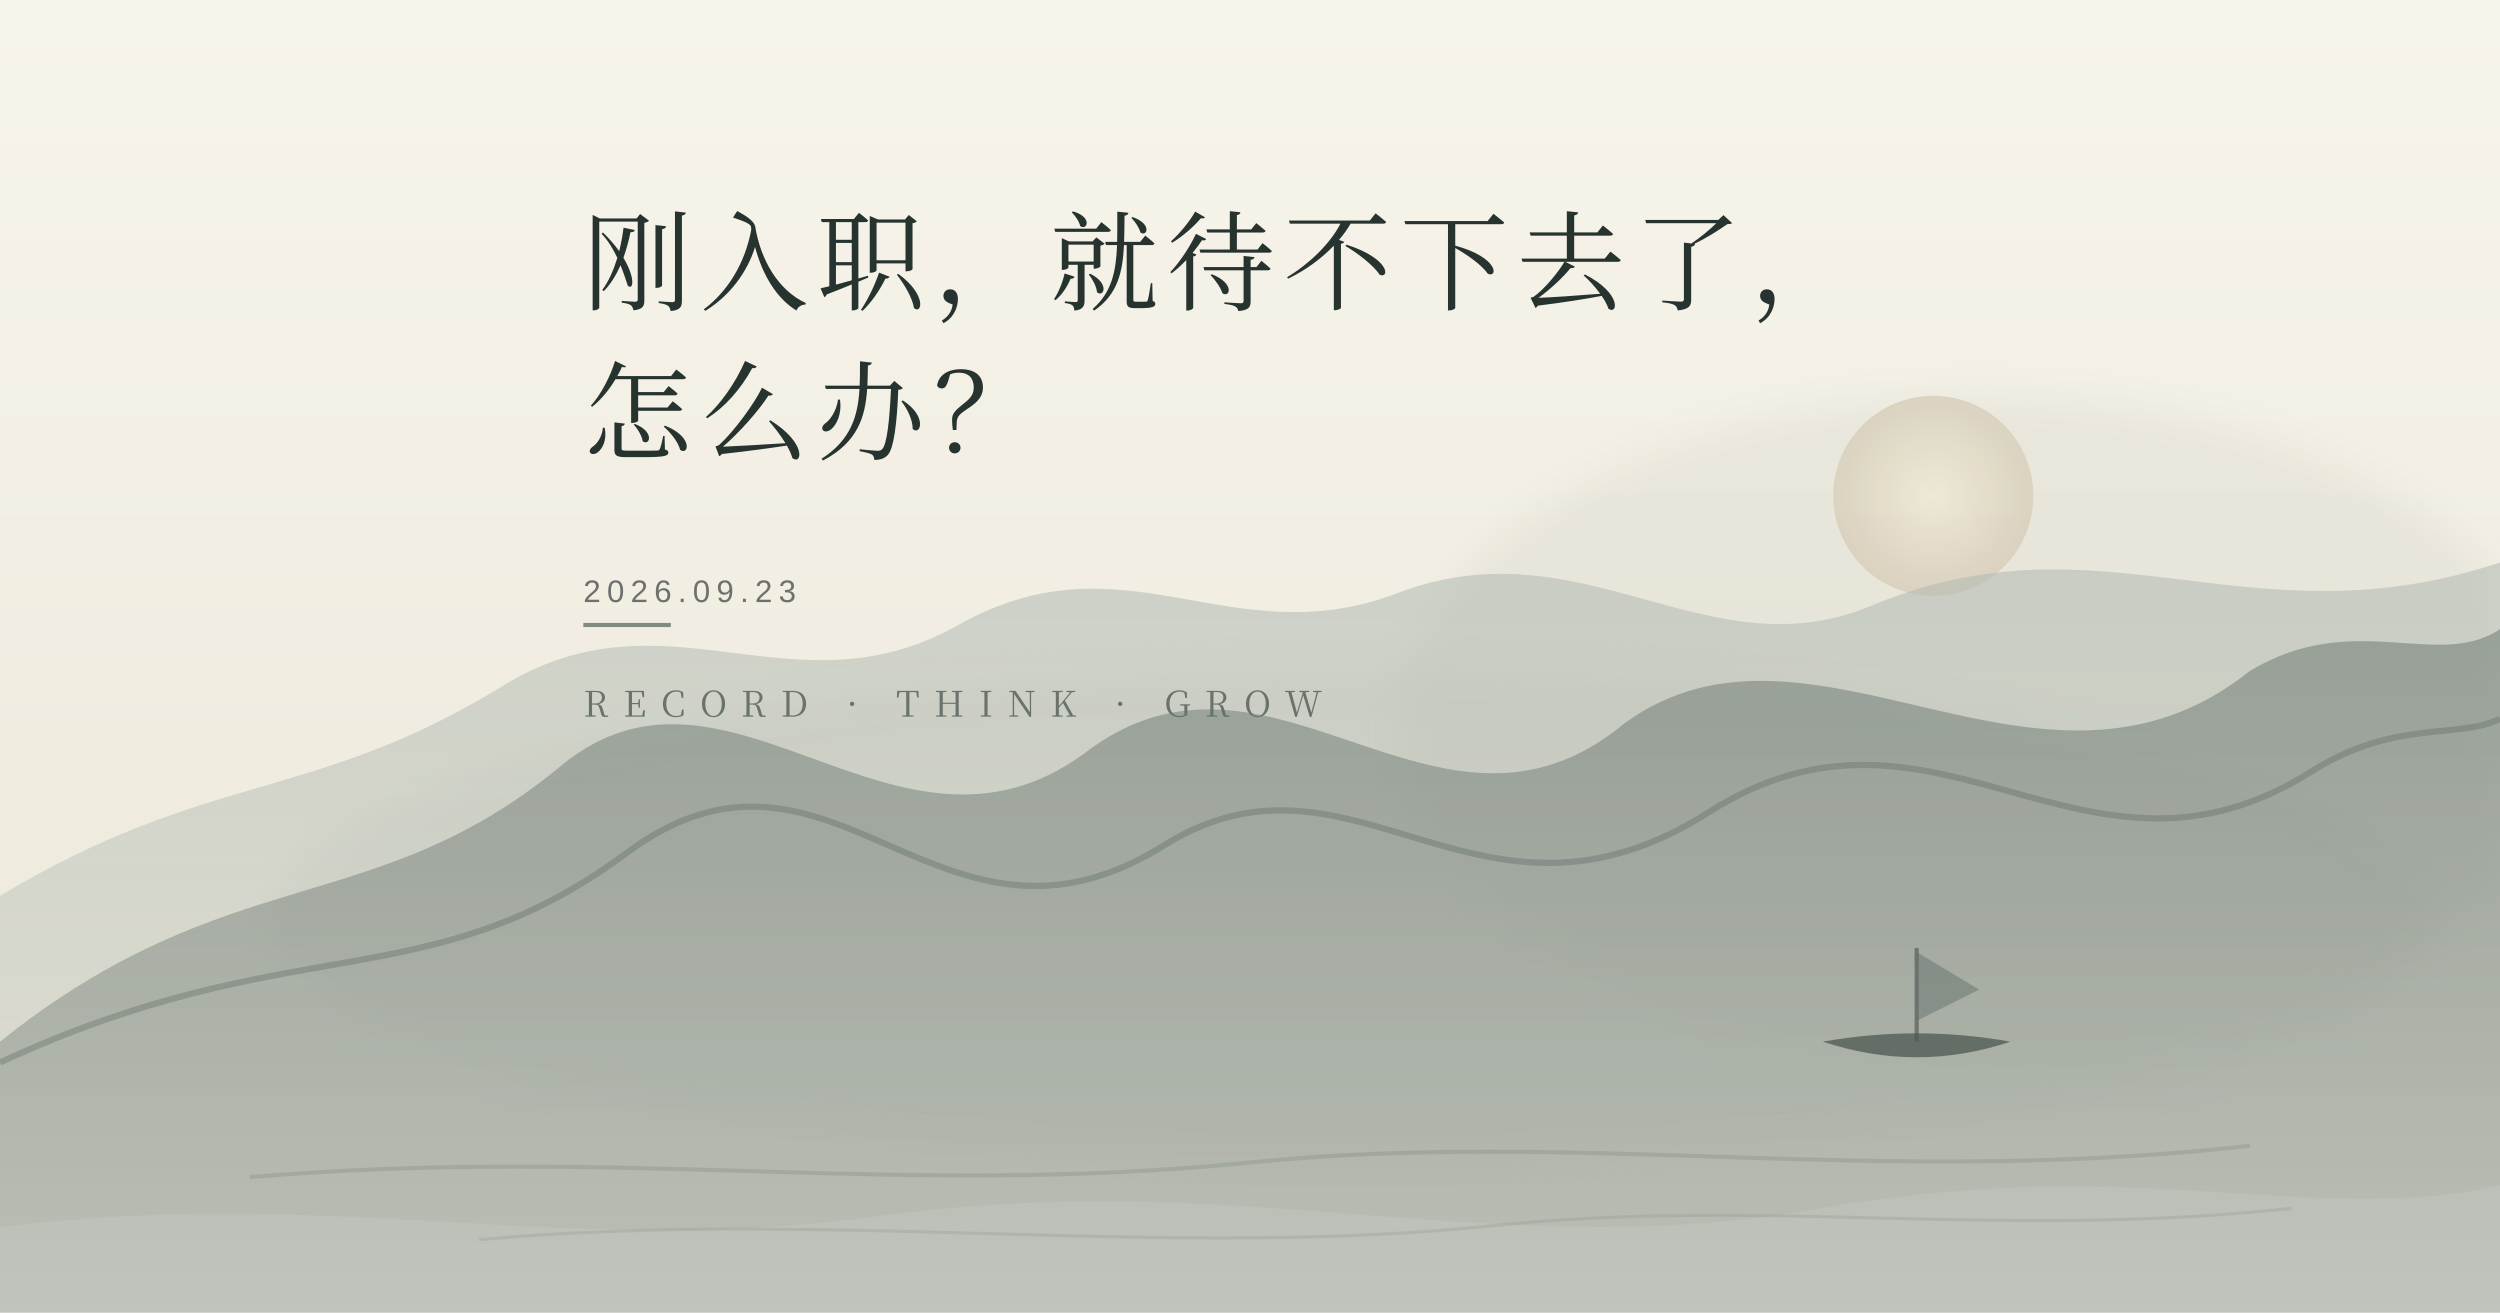
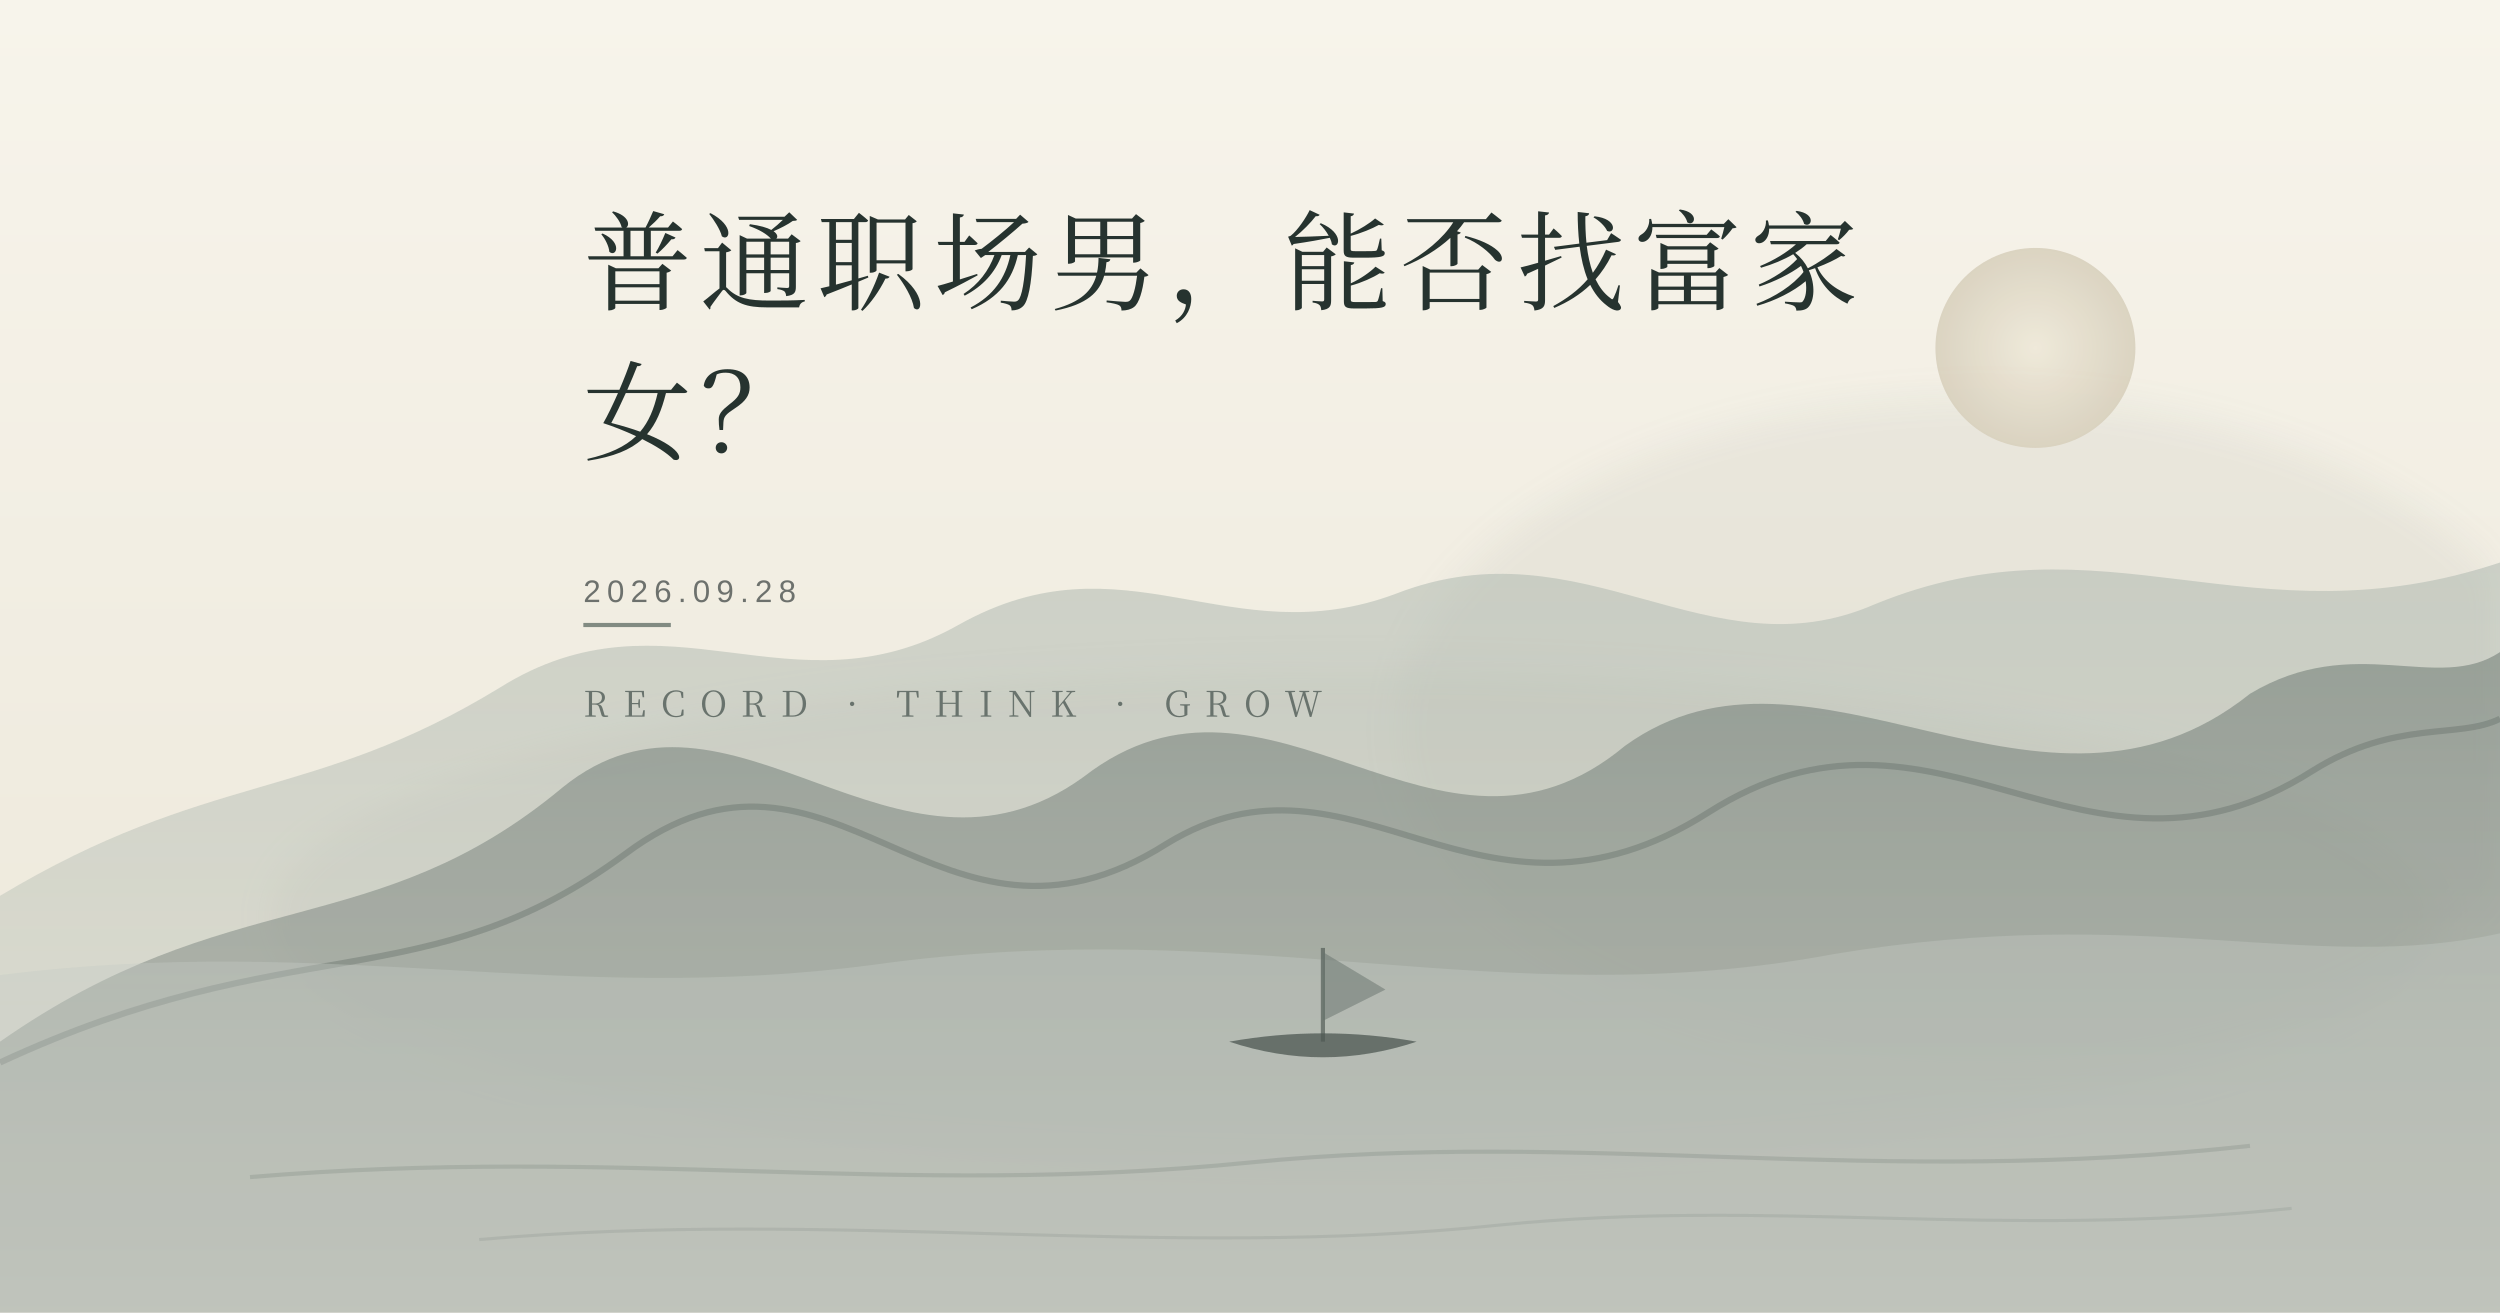
<svg xmlns="http://www.w3.org/2000/svg" width="1200" height="630" viewBox="0 0 1200 630">
  <defs>
    <linearGradient id="paper" x1="0" y1="0" x2="0" y2="1">
      <stop offset="0%" stop-color="#f7f4eb" />
      <stop offset="100%" stop-color="#ebe6d8" />
    </linearGradient>
    <linearGradient id="farMountain" x1="0" y1="0" x2="0" y2="1">
      <stop offset="0%" stop-color="#aeb8b0" />
      <stop offset="100%" stop-color="#d8d8cc" />
    </linearGradient>
    <linearGradient id="nearMountain" x1="0" y1="0" x2="0" y2="1">
      <stop offset="0%" stop-color="#69756f" />
      <stop offset="100%" stop-color="#9ba39b" />
    </linearGradient>
    <filter id="inkBlur">
      <feGaussianBlur stdDeviation="8" />
    </filter>
    <radialGradient id="moon">
      <stop offset="0%" stop-color="#eee8d8" />
      <stop offset="100%" stop-color="#d8d0bd" />
    </radialGradient>
    <style>

      .title {

        font-family:
          "Noto Serif CJK SC",
          "Source Han Serif SC",
          "Songti SC",
          "STSong",
          serif;

        font-size:
          52px;

        font-weight:
          500;

        letter-spacing:
          4px;

        fill:
          #26332f;
      }


      .subtitle {

        font-family:
          "Noto Serif CJK SC",
          "Source Han Serif SC",
          "Songti SC",
          "STSong",
          serif;

        font-size:
          17px;

        letter-spacing:
          7px;

        fill:
          #69736d;
      }


      .date {

        font-family:
          "Helvetica Neue",
          Arial,
          sans-serif;

        font-size:
          15px;

        letter-spacing:
          3px;

        fill:
          #6d716d;
      }

    </style>
  </defs>
  <rect x="0" y="0" width="1200" height="630" fill="url(#paper)" />
  <ellipse cx="650" cy="440" rx="520" ry="120" fill="#89958c" opacity="0.12" filter="url(#inkBlur)" />
  <ellipse cx="950" cy="350" rx="280" ry="160" fill="#738078" opacity="0.08" filter="url(#inkBlur)" />
-   <circle cx="928" cy="238" r="48" fill="url(#moon)" opacity="0.9" />
+   <circle cx="977" cy="167" r="48" fill="url(#moon)" opacity="0.9" />
  <path d="       M0 430        C100 370         150 385         240 330        C320 280         380 345         460 300        C540 255         590 315         670 285        C760 250         820 325         900 290        C1010 245         1080 310         1200 270        L1200 630       L0 630       Z     " fill="url(#farMountain)" opacity="0.55" />
-   <path d="       M0 500        C110 412         180 442         270 367        C350 302         430 427         520 362        C610 292         690 422         780 347        C870 282         980 402         1080 322        C1130 292         1170 322         1200 302        L1200 630       L0 630       Z     " fill="url(#nearMountain)" opacity="0.52" />
+   <path d="       M0 500        C110 423         180 453         270 378        C350 313         430 438         520 373        C610 303         690 433         780 358        C870 293         980 413         1080 333        C1130 303         1170 333         1200 313        L1200 630       L0 630       Z     " fill="url(#nearMountain)" opacity="0.52" />
  <path d="       M0 510        C140 445         205 480         300 410        C400 335         450 475         560 405        C650 350         710 460         820 390        C930 320         1000 440         1110 370        C1150 345         1180 355         1200 345     " fill="none" stroke="#59645e" stroke-width="3" opacity="0.35" />
-   <path d="       M0 589        C160 569         270 604         420 584        C600 559         720 609         880 579        C1030 554         1110 589         1200 569        L1200 630       L0 630       Z     " fill="#c4cbc4" opacity="0.38" />
+   <path d="       M0 468        C160 448         270 483         420 463        C600 438         720 488         880 458        C1030 433         1110 468         1200 448        L1200 630       L0 630       Z     " fill="#c4cbc4" opacity="0.38" />
  <path d="       M120 565        C300 550         430 575         600 558        C760 542         900 570         1080 550     " fill="none" stroke="#77827b" stroke-width="2" opacity="0.28" />
  <path d="       M230 595        C400 580         560 605         720 588        C850 575         960 595         1100 580     " fill="none" stroke="#77827b" stroke-width="1.5" opacity="0.20" />
-   <text x="280" y="145" class="title">刚入职，就待不下去了，</text>
-   <text x="280" y="217" class="title">怎么办？</text>
+   <text x="280" y="145" class="title">普通职场男，能否找富家</text>
+   <text x="280" y="217" class="title">女？</text>
  <rect x="280" y="299" width="42" height="2" fill="#52615a" opacity="0.7" />
  <text x="280" y="344" class="subtitle">RECORD · THINK · GROW</text>
-   <text x="280" y="289" class="date">2026.09.23</text>
-   <path d="       M875 500        Q920 492         965 500        Q920 515         875 500        Z     " fill="#4d5752" opacity="0.75" />
-   <line x1="920" y1="500" x2="920" y2="455" stroke="#4d5752" stroke-width="2" opacity="0.65" />
-   <path d="       M920 457       L920 490       L950 475       Z     " fill="#66716b" opacity="0.5" />
+   <text x="280" y="289" class="date">2026.09.28</text>
+   <path d="       M590 500        Q635 492         680 500        Q635 515         590 500        Z     " fill="#4d5752" opacity="0.75" />
+   <line x1="635" y1="500" x2="635" y2="455" stroke="#4d5752" stroke-width="2" opacity="0.65" />
+   <path d="       M635 457       L635 490       L665 475       Z     " fill="#66716b" opacity="0.5" />
</svg>
